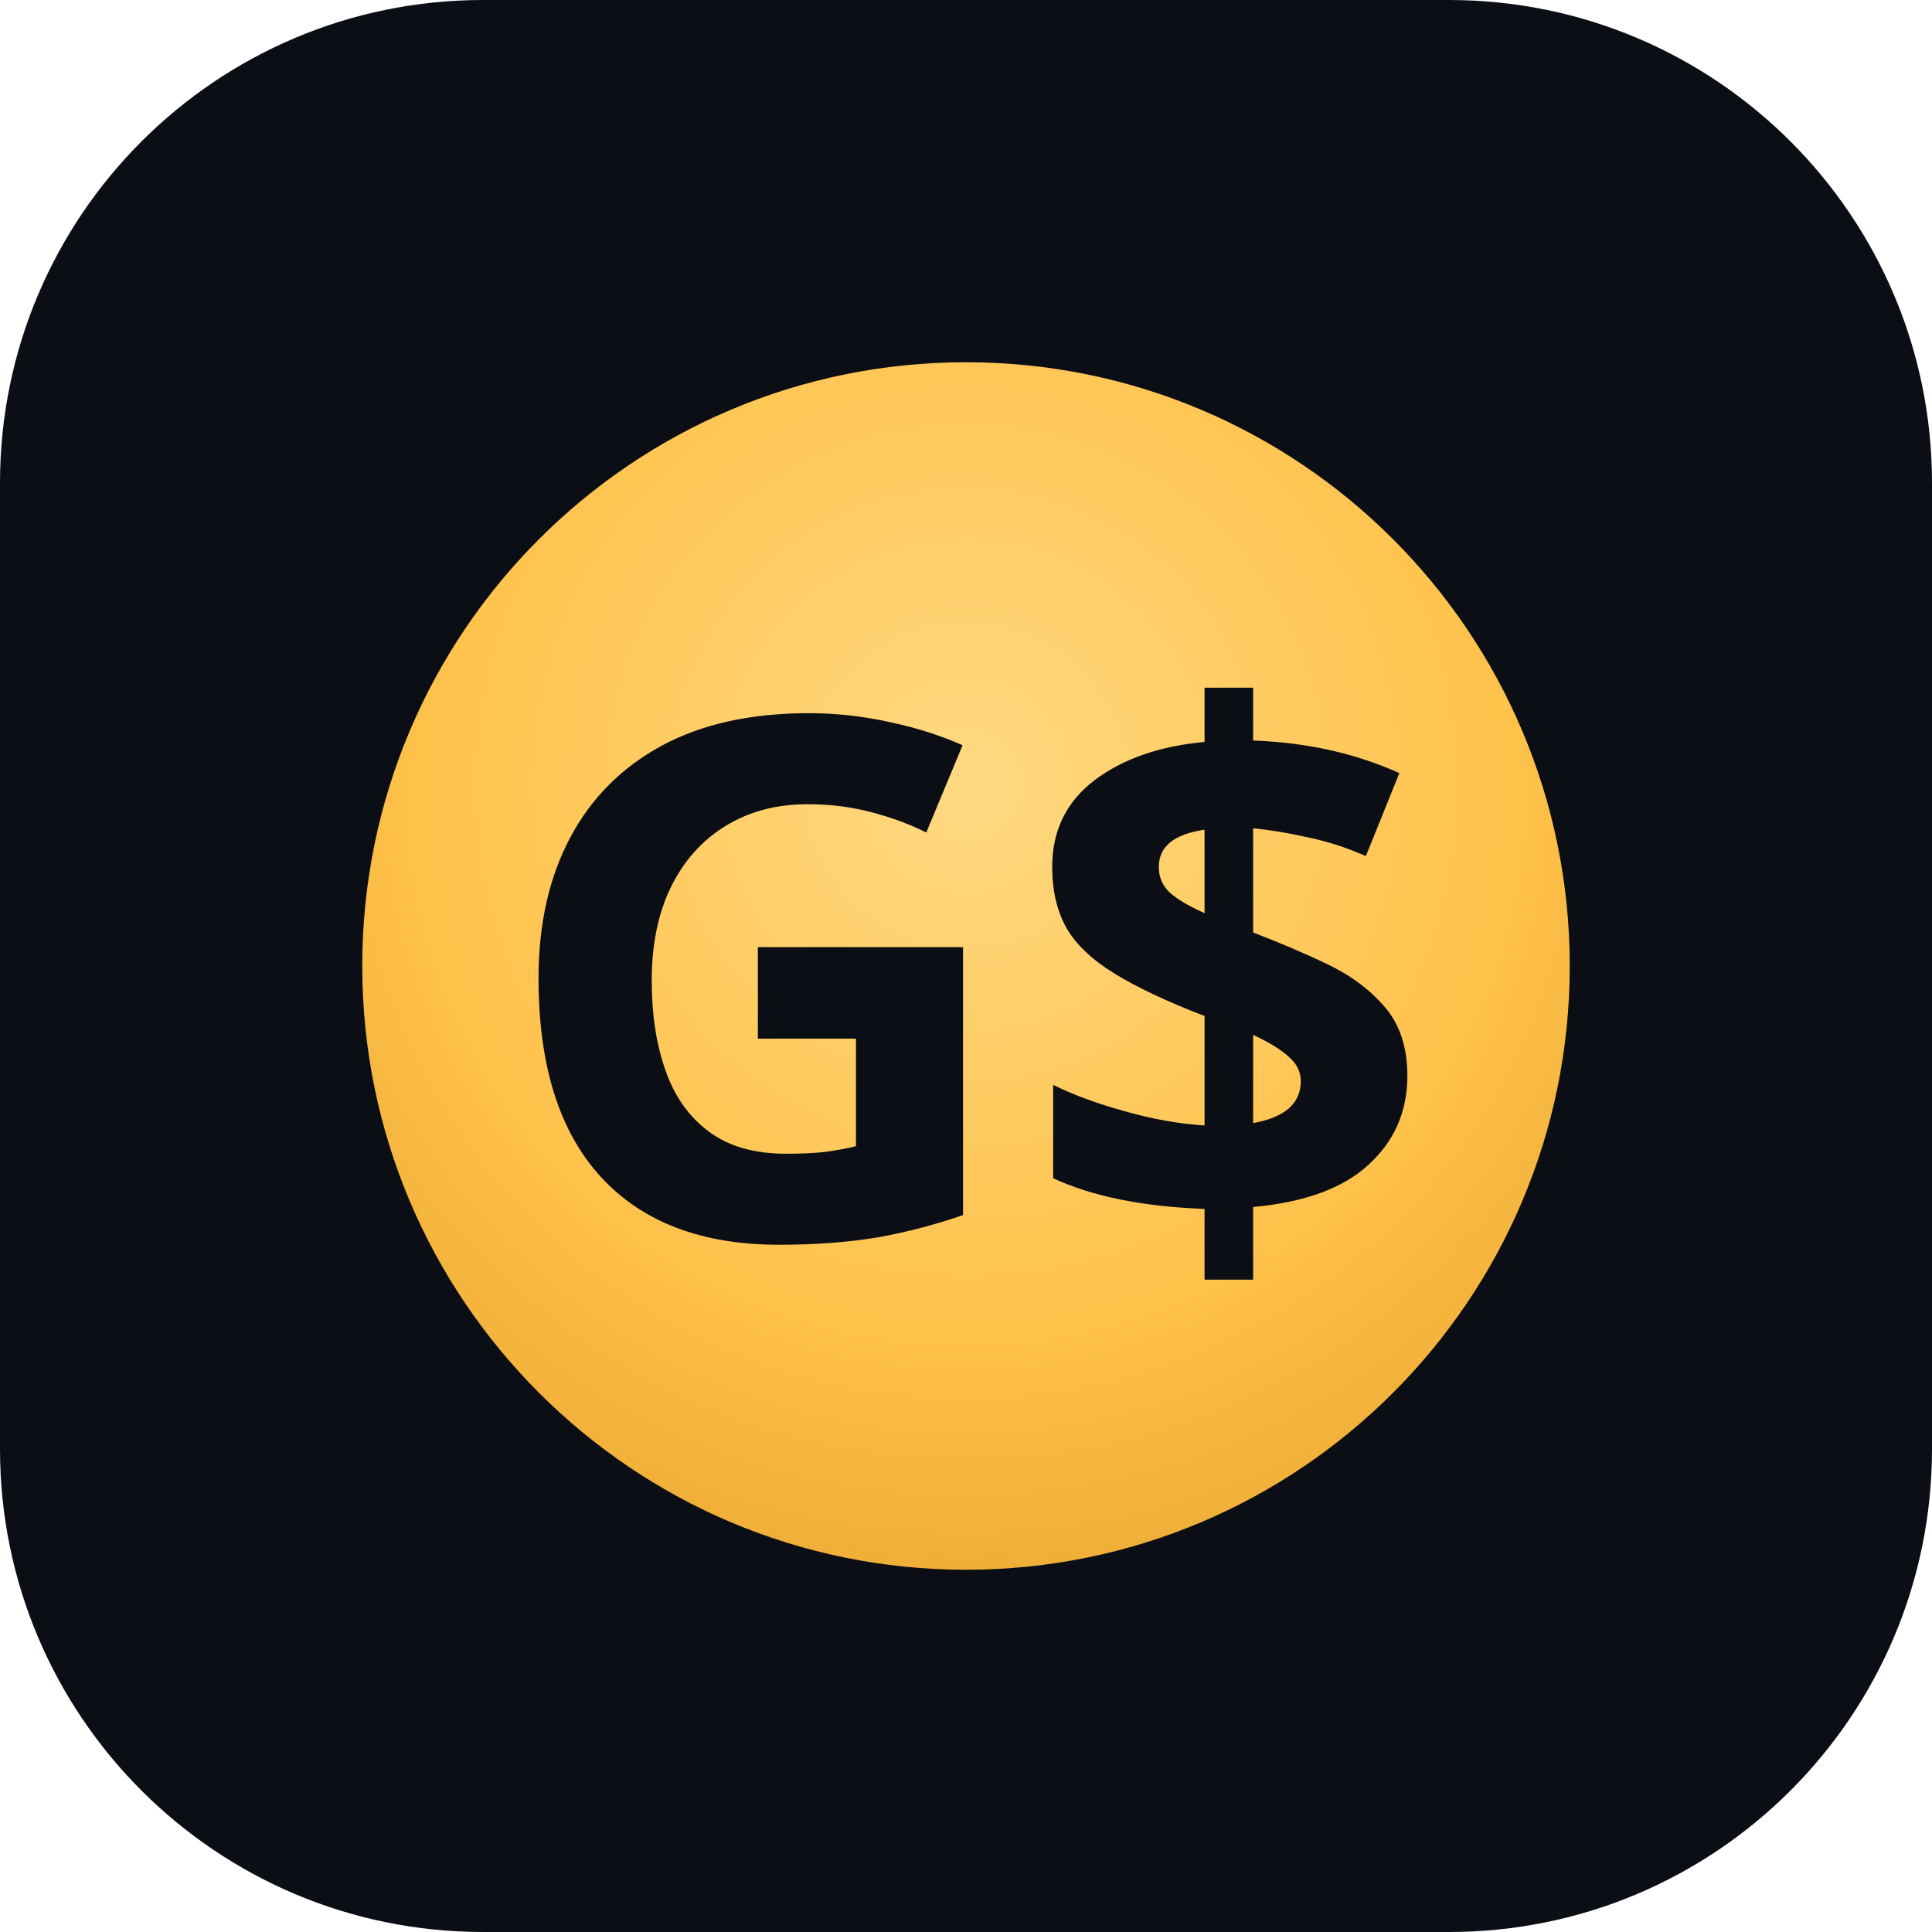
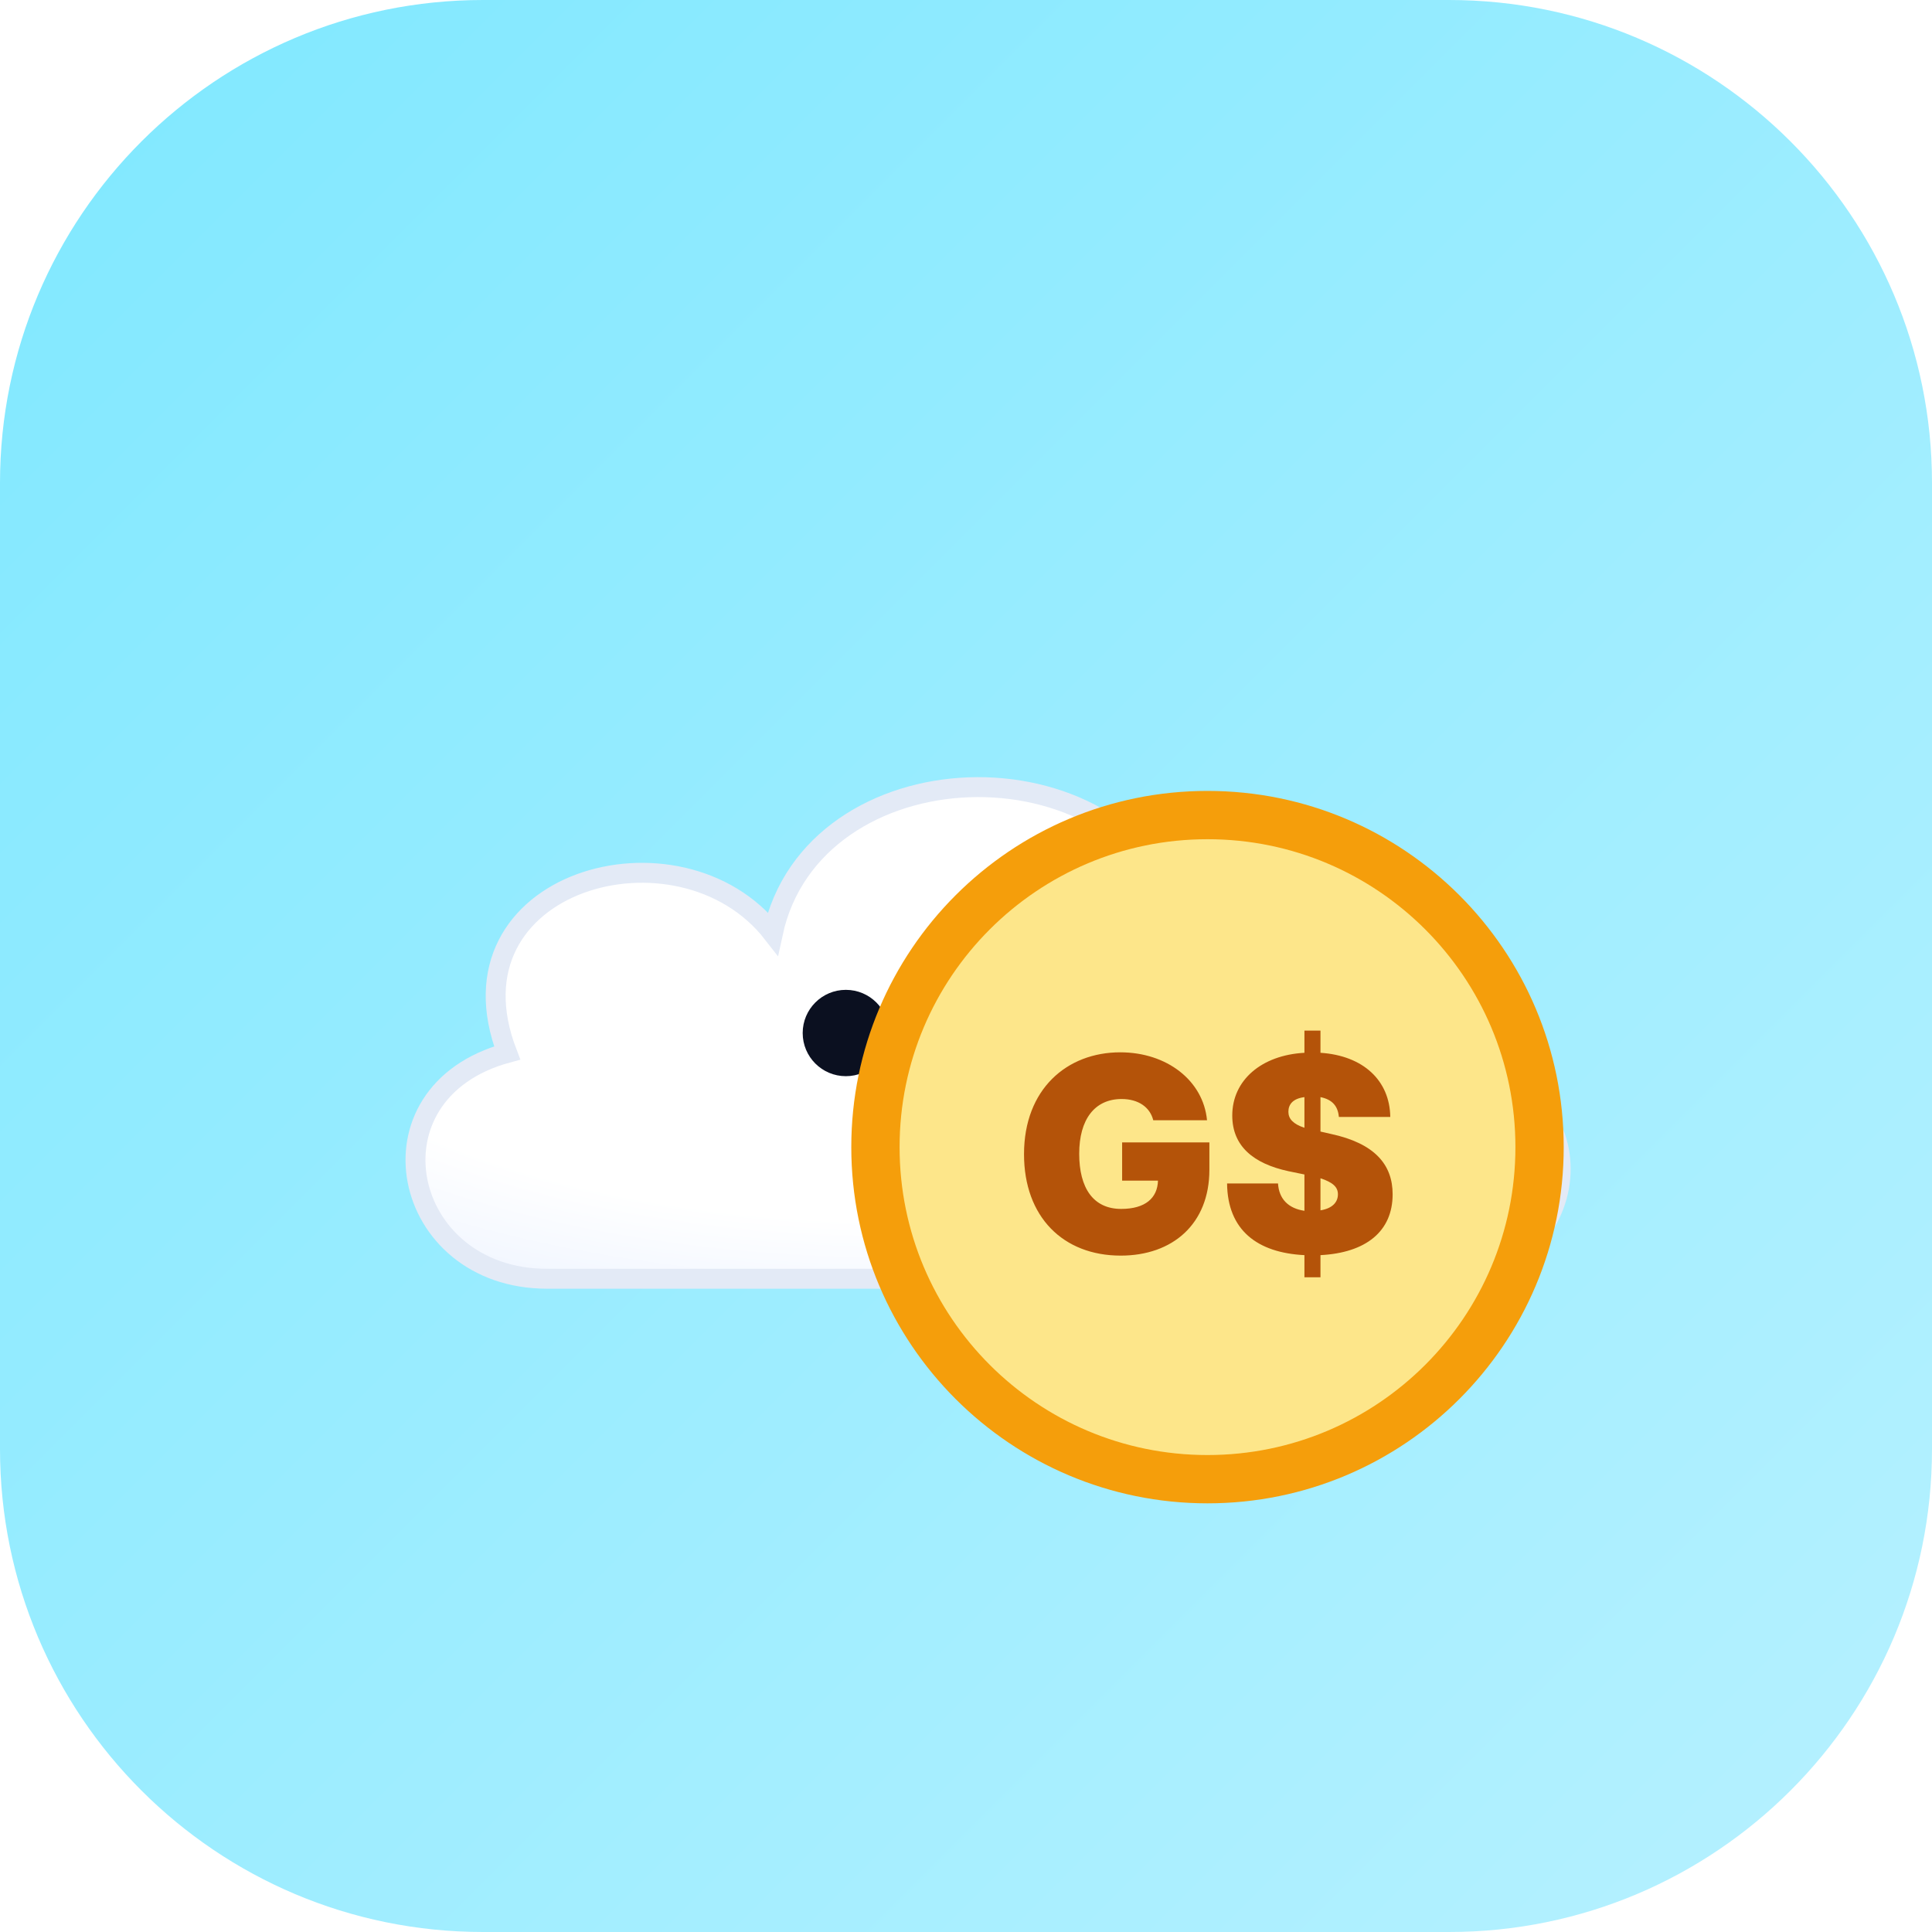
<svg xmlns="http://www.w3.org/2000/svg" viewBox="0 0 64 64" width="64" height="64">
  <defs>
-     <radialGradient id="g" cx="50%" cy="35%" r="75%">
-       <stop offset="0%" stop-color="#FFD982" />
-       <stop offset="60%" stop-color="#FFC24B" />
-       <stop offset="100%" stop-color="#E8A52E" />
+     <linearGradient id="bg" x1="0%" y1="0%" x2="100%" y2="100%">
+       <stop offset="0%" stop-color="#7FE8FF" />
+       <stop offset="100%" stop-color="#B7F1FF" />
+     </linearGradient>
+     <radialGradient id="cloud" cx="42%" cy="32%" r="80%">
+       <stop offset="0%" stop-color="#ffffff" />
+       <stop offset="70%" stop-color="#ffffff" />
+       <stop offset="100%" stop-color="#eef4ff" />
    </radialGradient>
  </defs>
-   <rect width="64" height="64" rx="16" fill="#0B0E14" />
-   <circle cx="32" cy="32" r="20" fill="url(#g)" />
-   <text x="32" y="41" text-anchor="middle" font-family="ui-sans-serif,system-ui,sans-serif" font-size="24" font-weight="800" fill="#0B0E14">G$</text>
+   <rect width="64" height="64" rx="16" fill="url(#bg)" />
+   <g transform="translate(8 12) scale(0.22)">
+     <path d="M46 138 C24 138 18 110 40 104 C30 78 66 68 80 86 C86 58 132 56 142 84 C158 70 190 80 184 106 C206 110 202 138 180 138 Z" fill="url(#cloud)" stroke="#e3eaf6" stroke-width="3" />
+     <circle cx="91" cy="101" r="6.5" fill="#0B1020" />
+     <circle cx="131" cy="101" r="6.5" fill="#0B1020" />
+     <path d="M100 116 q11 11 22 0" fill="none" stroke="#0B1020" stroke-width="4.2" stroke-linecap="round" />
+   </g>
+   <g transform="translate(40 38)">
+     <circle cx="0" cy="0" r="11" fill="#fde68a" stroke="#f59e0b" stroke-width="1.6" />
+     <text x="0" y="3.5" text-anchor="middle" font-family="Inter,system-ui,sans-serif" font-weight="900" font-size="9" fill="#b45309">G$</text>
+   </g>
</svg>
